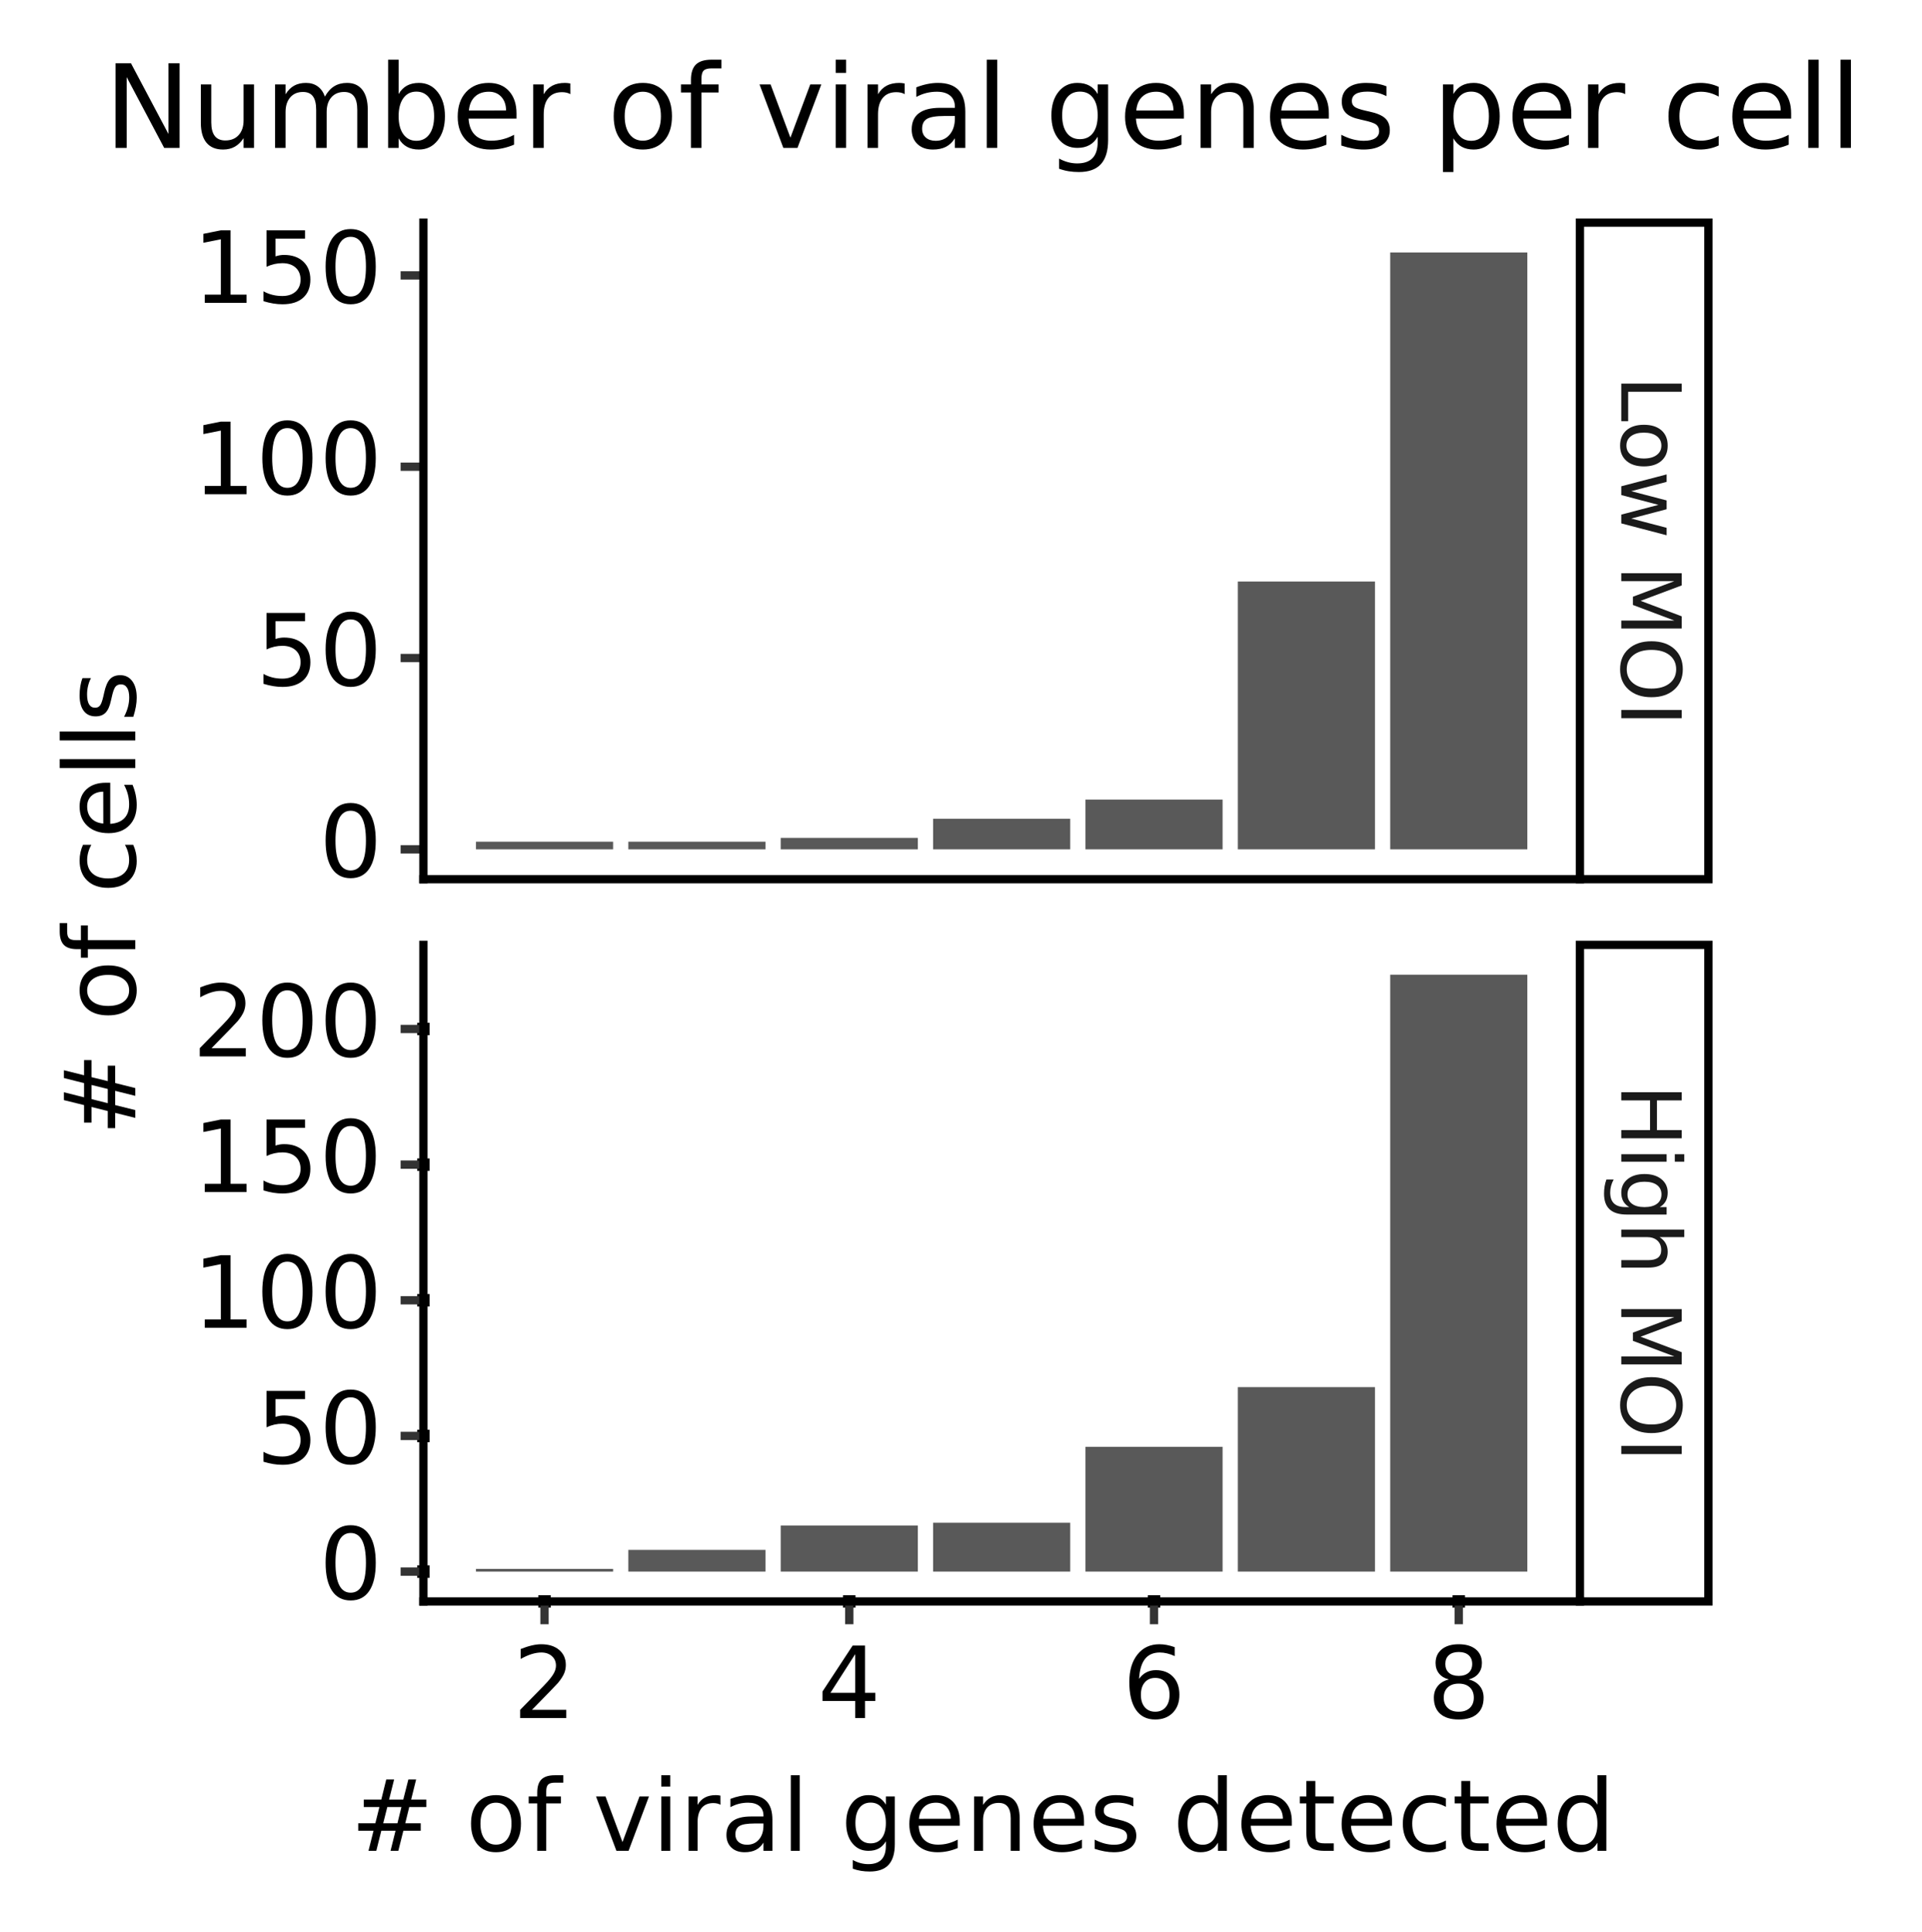
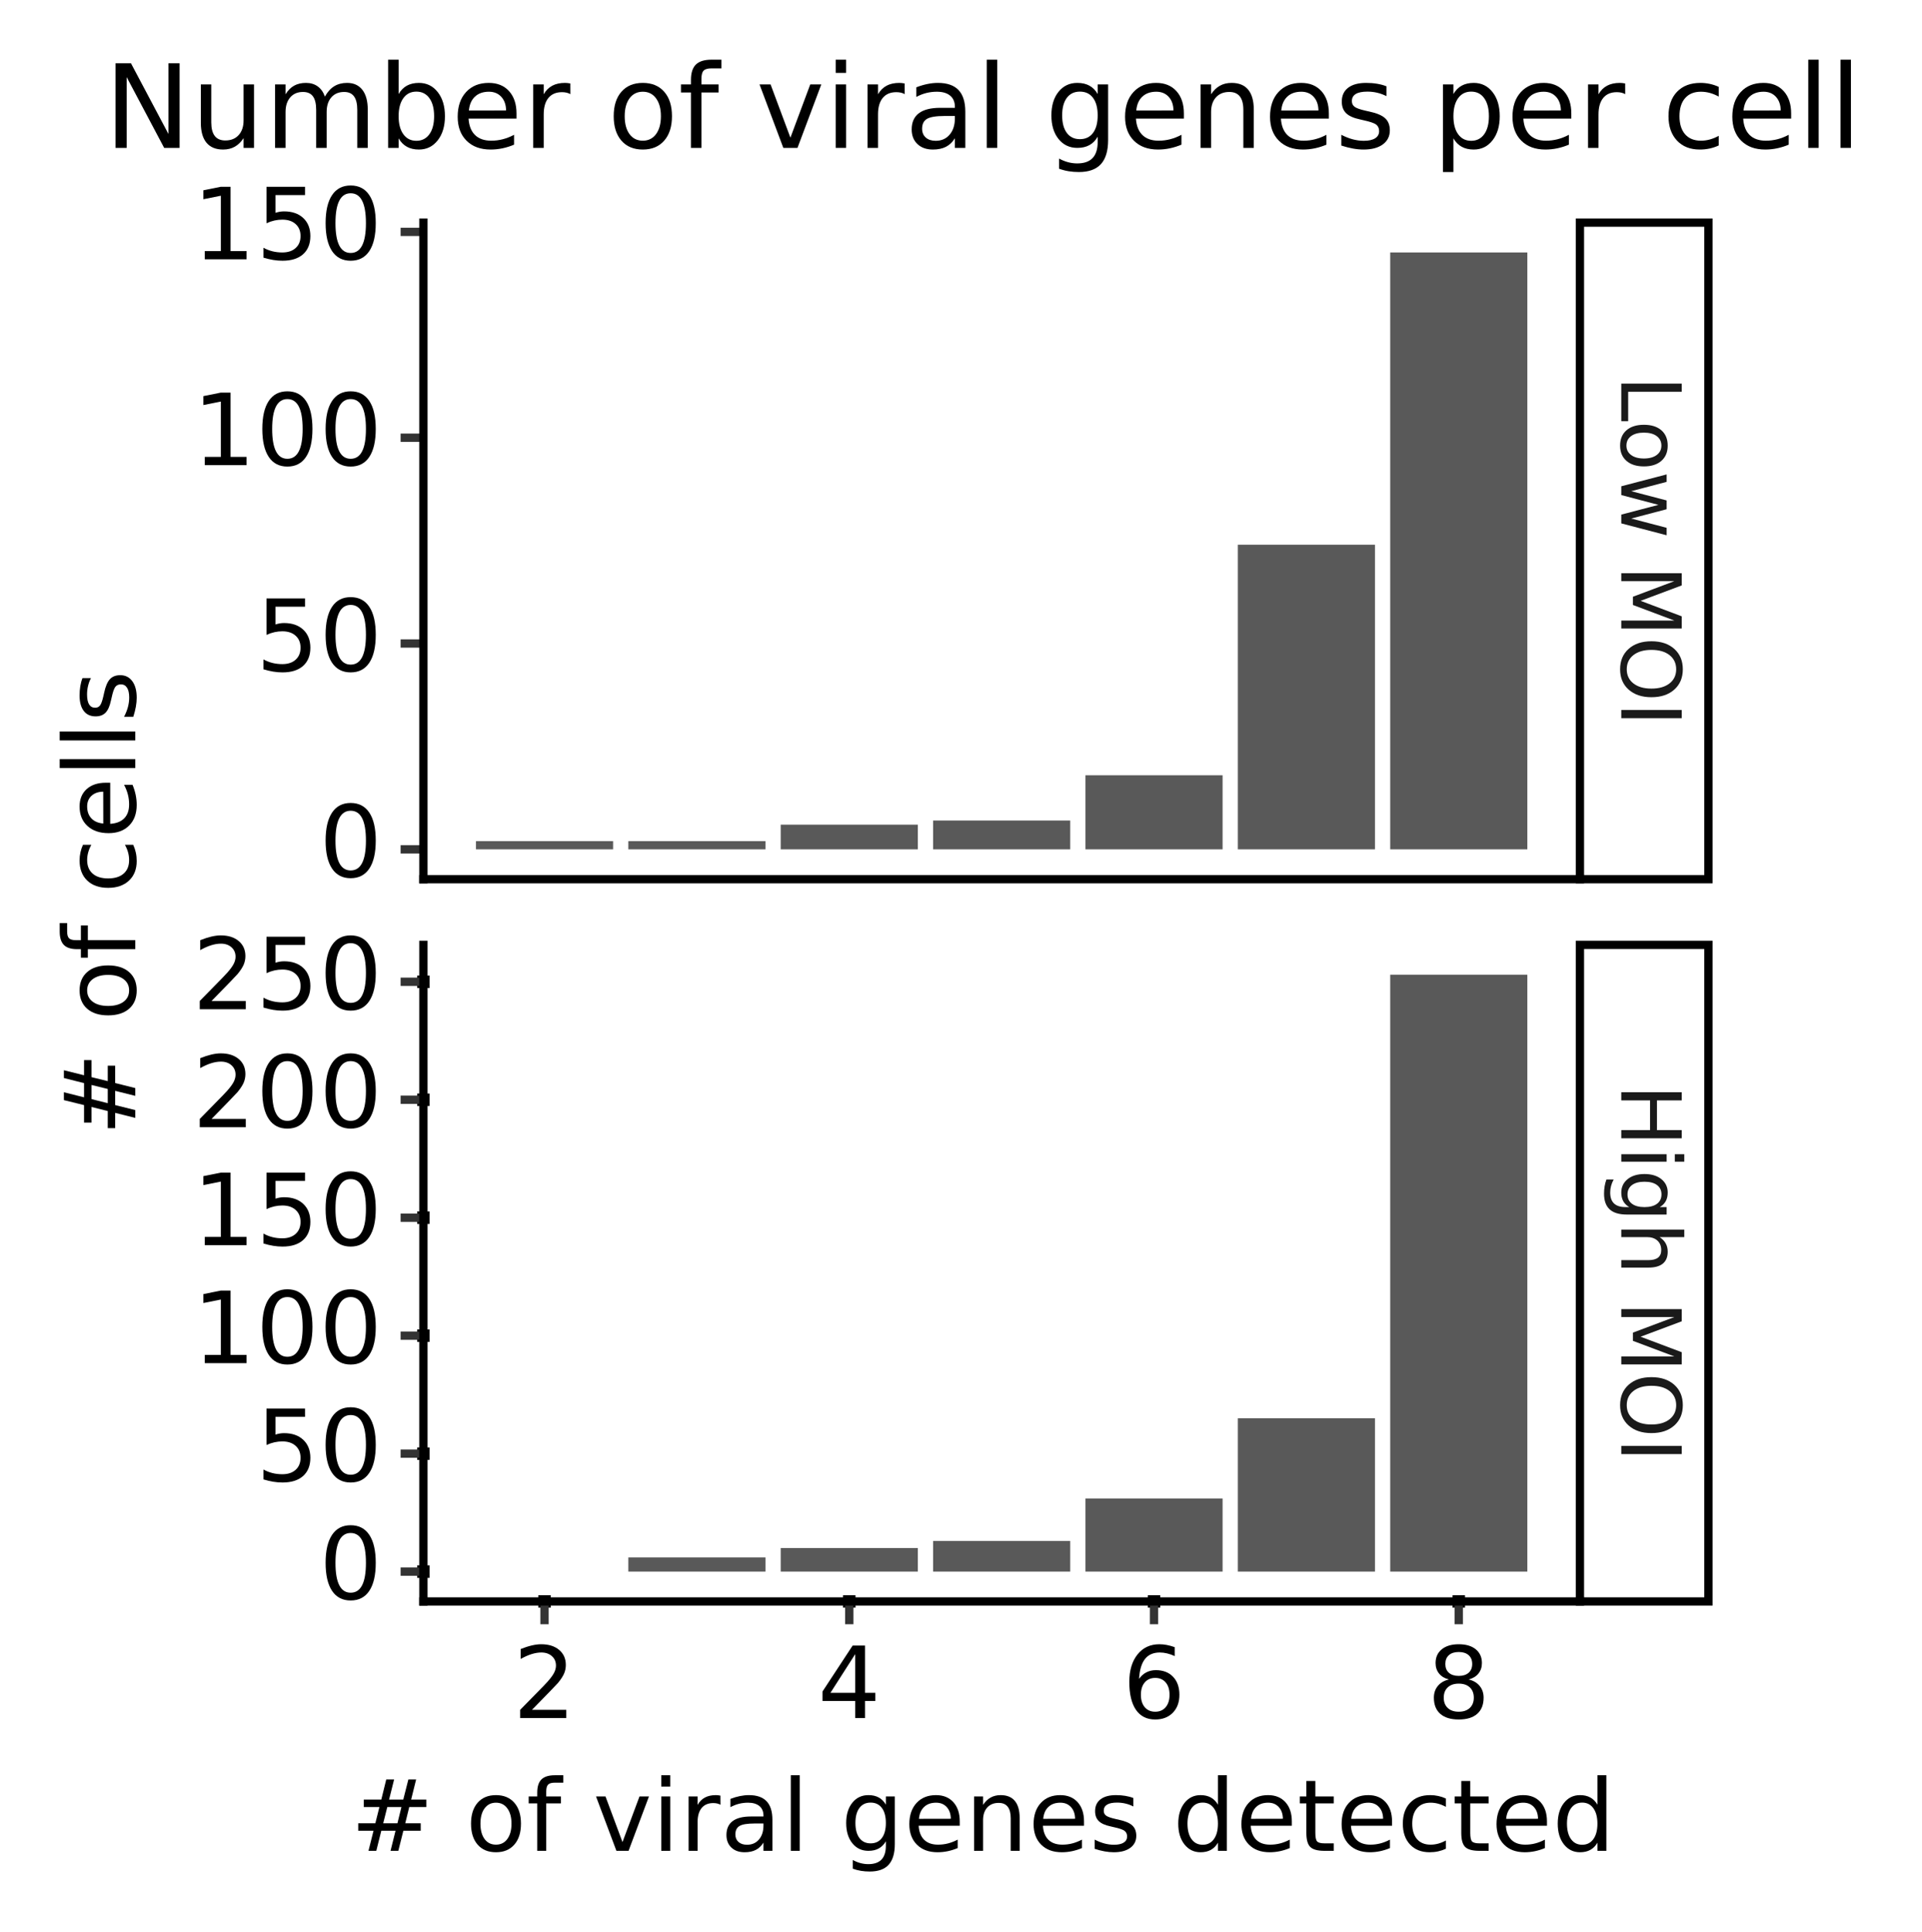
<svg xmlns="http://www.w3.org/2000/svg" xmlns:xlink="http://www.w3.org/1999/xlink" width="231.775pt" height="232.949pt" viewBox="0 0 231.775 232.949" version="1.1">
  <defs>
    <style type="text/css">*{stroke-linejoin: round; stroke-linecap: butt}</style>
  </defs>
  <g id="figure_1">
    <g id="patch_1">
      <path d="M 0 232.949  L 231.775 232.949  L 231.775 0  L 0 0  z " style="fill: #ffffff; stroke: #ffffff; stroke-linejoin: miter" />
    </g>
    <g id="axes_1">
      <g id="patch_2">
        <path d="M 51.069 106.051  L 190.569 106.051  L 190.569 26.851  L 51.069 26.851  z " style="fill: #ffffff" />
      </g>
      <g id="matplotlib.axis_1">
        <g id="xtick_1" />
        <g id="xtick_2" />
        <g id="xtick_3" />
        <g id="xtick_4" />
        <g id="xtick_5" />
        <g id="xtick_6" />
        <g id="xtick_7" />
      </g>
      <g id="matplotlib.axis_2">
        <g id="ytick_1">
          <g id="line2d_1">
            <path d="M 51.069 102.451  " style="fill: none; stroke: #000000; stroke-width: 1.5" />
            <defs>
-               <path id="mc3f1fcfc5c" d="M 0 0  L -2.75 0  " style="stroke: #333333" />
+               <path id="m558e17a5da" d="M 0 0  L -2.75 0  " style="stroke: #333333" />
            </defs>
            <g>
-               <use xlink:href="#mc3f1fcfc5c" x="51.069" y="102.451" style="stroke: #333333" />
+               <use xlink:href="#m558e17a5da" x="51.069" y="102.451" style="stroke: #333333" />
            </g>
          </g>
          <g id="text_1">
            <g transform="translate(38.48375 105.7624)scale(0.12 -0.12)">
              <defs>
                <path id="DejaVuSans-30" d="M 2034 4250  Q 1547 4250 1301 3770  Q 1056 3291 1056 2328  Q 1056 1369 1301 889  Q 1547 409 2034 409  Q 2525 409 2770 889  Q 3016 1369 3016 2328  Q 3016 3291 2770 3770  Q 2525 4250 2034 4250  z M 2034 4750  Q 2819 4750 3233 4129  Q 3647 3509 3647 2328  Q 3647 1150 3233 529  Q 2819 -91 2034 -91  Q 1250 -91 836 529  Q 422 1150 422 2328  Q 422 3509 836 4129  Q 1250 4750 2034 4750  z " transform="scale(0.015625)" />
              </defs>
              <use xlink:href="#DejaVuSans-30" />
            </g>
          </g>
        </g>
        <g id="ytick_2">
          <g id="line2d_2">
-             <path d="M 51.069 79.374  " style="fill: none; stroke: #000000; stroke-width: 1.5" />
-             <g>
-               <use xlink:href="#mc3f1fcfc5c" x="51.069" y="79.374" style="stroke: #333333" />
+             <path d="M 51.069 77.624  " style="fill: none; stroke: #000000; stroke-width: 1.5" />
+             <g>
+               <use xlink:href="#m558e17a5da" x="51.069" y="77.624" style="stroke: #333333" />
            </g>
          </g>
          <g id="text_2">
-             <g transform="translate(30.84875 82.68548)scale(0.12 -0.12)">
+             <g transform="translate(30.84875 80.93482)scale(0.12 -0.12)">
              <defs>
                <path id="DejaVuSans-35" d="M 691 4666  L 3169 4666  L 3169 4134  L 1269 4134  L 1269 2991  Q 1406 3038 1543 3061  Q 1681 3084 1819 3084  Q 2600 3084 3056 2656  Q 3513 2228 3513 1497  Q 3513 744 3044 326  Q 2575 -91 1722 -91  Q 1428 -91 1123 -41  Q 819 9 494 109  L 494 744  Q 775 591 1075 516  Q 1375 441 1709 441  Q 2250 441 2565 725  Q 2881 1009 2881 1497  Q 2881 1984 2565 2268  Q 2250 2553 1709 2553  Q 1456 2553 1204 2497  Q 953 2441 691 2322  L 691 4666  z " transform="scale(0.015625)" />
              </defs>
              <use xlink:href="#DejaVuSans-35" />
              <use xlink:href="#DejaVuSans-30" x="63.623" />
            </g>
          </g>
        </g>
        <g id="ytick_3">
          <g id="line2d_3">
-             <path d="M 51.069 56.297  " style="fill: none; stroke: #000000; stroke-width: 1.5" />
-             <g>
-               <use xlink:href="#mc3f1fcfc5c" x="51.069" y="56.297" style="stroke: #333333" />
+             <path d="M 51.069 52.796  " style="fill: none; stroke: #000000; stroke-width: 1.5" />
+             <g>
+               <use xlink:href="#m558e17a5da" x="51.069" y="52.796" style="stroke: #333333" />
            </g>
          </g>
          <g id="text_3">
-             <g transform="translate(23.21375 59.60856)scale(0.12 -0.12)">
+             <g transform="translate(23.21375 56.10723)scale(0.12 -0.12)">
              <defs>
                <path id="DejaVuSans-31" d="M 794 531  L 1825 531  L 1825 4091  L 703 3866  L 703 4441  L 1819 4666  L 2450 4666  L 2450 531  L 3481 531  L 3481 0  L 794 0  L 794 531  z " transform="scale(0.015625)" />
              </defs>
              <use xlink:href="#DejaVuSans-31" />
              <use xlink:href="#DejaVuSans-30" x="63.623" />
              <use xlink:href="#DejaVuSans-30" x="127.246" />
            </g>
          </g>
        </g>
        <g id="ytick_4">
          <g id="line2d_4">
-             <path d="M 51.069 33.22  " style="fill: none; stroke: #000000; stroke-width: 1.5" />
-             <g>
-               <use xlink:href="#mc3f1fcfc5c" x="51.069" y="33.22" style="stroke: #333333" />
+             <path d="M 51.069 27.968  " style="fill: none; stroke: #000000; stroke-width: 1.5" />
+             <g>
+               <use xlink:href="#m558e17a5da" x="51.069" y="27.968" style="stroke: #333333" />
            </g>
          </g>
          <g id="text_4">
-             <g transform="translate(23.21375 36.53163)scale(0.12 -0.12)">
+             <g transform="translate(23.21375 31.27964)scale(0.12 -0.12)">
              <use xlink:href="#DejaVuSans-31" />
              <use xlink:href="#DejaVuSans-35" x="63.623" />
              <use xlink:href="#DejaVuSans-30" x="127.246" />
            </g>
          </g>
        </g>
        <g id="ytick_5" />
        <g id="ytick_6" />
        <g id="ytick_7" />
        <g id="text_5">
          <g transform="translate(16.31812 137.0065)rotate(-90)scale(0.12 -0.12)">
            <defs>
              <path id="DejaVuSans-23" d="M 3272 2816  L 2363 2816  L 2100 1772  L 3016 1772  L 3272 2816  z M 2803 4594  L 2478 3297  L 3391 3297  L 3719 4594  L 4219 4594  L 3897 3297  L 4872 3297  L 4872 2816  L 3775 2816  L 3519 1772  L 4513 1772  L 4513 1294  L 3397 1294  L 3072 0  L 2572 0  L 2894 1294  L 1978 1294  L 1656 0  L 1153 0  L 1478 1294  L 494 1294  L 494 1772  L 1594 1772  L 1856 2816  L 850 2816  L 850 3297  L 1978 3297  L 2297 4594  L 2803 4594  z " transform="scale(0.015625)" />
              <path id="DejaVuSans-20" transform="scale(0.015625)" />
              <path id="DejaVuSans-6f" d="M 1959 3097  Q 1497 3097 1228 2736  Q 959 2375 959 1747  Q 959 1119 1226 758  Q 1494 397 1959 397  Q 2419 397 2687 759  Q 2956 1122 2956 1747  Q 2956 2369 2687 2733  Q 2419 3097 1959 3097  z M 1959 3584  Q 2709 3584 3137 3096  Q 3566 2609 3566 1747  Q 3566 888 3137 398  Q 2709 -91 1959 -91  Q 1206 -91 779 398  Q 353 888 353 1747  Q 353 2609 779 3096  Q 1206 3584 1959 3584  z " transform="scale(0.015625)" />
              <path id="DejaVuSans-66" d="M 2375 4863  L 2375 4384  L 1825 4384  Q 1516 4384 1395 4259  Q 1275 4134 1275 3809  L 1275 3500  L 2222 3500  L 2222 3053  L 1275 3053  L 1275 0  L 697 0  L 697 3053  L 147 3053  L 147 3500  L 697 3500  L 697 3744  Q 697 4328 969 4595  Q 1241 4863 1831 4863  L 2375 4863  z " transform="scale(0.015625)" />
              <path id="DejaVuSans-63" d="M 3122 3366  L 3122 2828  Q 2878 2963 2633 3030  Q 2388 3097 2138 3097  Q 1578 3097 1268 2742  Q 959 2388 959 1747  Q 959 1106 1268 751  Q 1578 397 2138 397  Q 2388 397 2633 464  Q 2878 531 3122 666  L 3122 134  Q 2881 22 2623 -34  Q 2366 -91 2075 -91  Q 1284 -91 818 406  Q 353 903 353 1747  Q 353 2603 823 3093  Q 1294 3584 2113 3584  Q 2378 3584 2631 3529  Q 2884 3475 3122 3366  z " transform="scale(0.015625)" />
              <path id="DejaVuSans-65" d="M 3597 1894  L 3597 1613  L 953 1613  Q 991 1019 1311 708  Q 1631 397 2203 397  Q 2534 397 2845 478  Q 3156 559 3463 722  L 3463 178  Q 3153 47 2828 -22  Q 2503 -91 2169 -91  Q 1331 -91 842 396  Q 353 884 353 1716  Q 353 2575 817 3079  Q 1281 3584 2069 3584  Q 2775 3584 3186 3129  Q 3597 2675 3597 1894  z M 3022 2063  Q 3016 2534 2758 2815  Q 2500 3097 2075 3097  Q 1594 3097 1305 2825  Q 1016 2553 972 2059  L 3022 2063  z " transform="scale(0.015625)" />
              <path id="DejaVuSans-6c" d="M 603 4863  L 1178 4863  L 1178 0  L 603 0  L 603 4863  z " transform="scale(0.015625)" />
              <path id="DejaVuSans-73" d="M 2834 3397  L 2834 2853  Q 2591 2978 2328 3040  Q 2066 3103 1784 3103  Q 1356 3103 1142 2972  Q 928 2841 928 2578  Q 928 2378 1081 2264  Q 1234 2150 1697 2047  L 1894 2003  Q 2506 1872 2764 1633  Q 3022 1394 3022 966  Q 3022 478 2636 193  Q 2250 -91 1575 -91  Q 1294 -91 989 -36  Q 684 19 347 128  L 347 722  Q 666 556 975 473  Q 1284 391 1588 391  Q 1994 391 2212 530  Q 2431 669 2431 922  Q 2431 1156 2273 1281  Q 2116 1406 1581 1522  L 1381 1569  Q 847 1681 609 1914  Q 372 2147 372 2553  Q 372 3047 722 3315  Q 1072 3584 1716 3584  Q 2034 3584 2315 3537  Q 2597 3491 2834 3397  z " transform="scale(0.015625)" />
            </defs>
            <use xlink:href="#DejaVuSans-23" />
            <use xlink:href="#DejaVuSans-20" x="83.789" />
            <use xlink:href="#DejaVuSans-6f" x="115.576" />
            <use xlink:href="#DejaVuSans-66" x="176.758" />
            <use xlink:href="#DejaVuSans-20" x="211.963" />
            <use xlink:href="#DejaVuSans-63" x="243.75" />
            <use xlink:href="#DejaVuSans-65" x="298.73" />
            <use xlink:href="#DejaVuSans-6c" x="360.254" />
            <use xlink:href="#DejaVuSans-6c" x="388.037" />
            <use xlink:href="#DejaVuSans-73" x="415.82" />
          </g>
        </g>
      </g>
      <g id="PolyCollection_1">
-         <path d="M 57.41 102.451  L 57.41 101.528  L 73.951 101.528  L 73.951 102.451  z " clip-path="url(#p3c6da86ce1)" style="fill: #595959" />
-         <path d="M 75.789 102.451  L 75.789 101.528  L 92.331 101.528  L 92.331 102.451  z " clip-path="url(#p3c6da86ce1)" style="fill: #595959" />
-         <path d="M 94.169 102.451  L 94.169 101.067  L 110.71 101.067  L 110.71 102.451  z " clip-path="url(#p3c6da86ce1)" style="fill: #595959" />
-         <path d="M 112.548 102.451  L 112.548 98.759  L 129.09 98.759  L 129.09 102.451  z " clip-path="url(#p3c6da86ce1)" style="fill: #595959" />
-         <path d="M 130.927 102.451  L 130.927 96.451  L 147.469 96.451  L 147.469 102.451  z " clip-path="url(#p3c6da86ce1)" style="fill: #595959" />
-         <path d="M 149.307 102.451  L 149.307 70.143  L 165.848 70.143  L 165.848 102.451  z " clip-path="url(#p3c6da86ce1)" style="fill: #595959" />
-         <path d="M 167.686 102.451  L 167.686 30.451  L 184.228 30.451  L 184.228 102.451  z " clip-path="url(#p3c6da86ce1)" style="fill: #595959" />
+         <path d="M 57.41 102.451  L 57.41 101.458  L 73.951 101.458  L 73.951 102.451  z " clip-path="url(#pf8f05e7618)" style="fill: #595959" />
+         <path d="M 75.789 102.451  L 75.789 101.458  L 92.331 101.458  L 92.331 102.451  z " clip-path="url(#pf8f05e7618)" style="fill: #595959" />
+         <path d="M 94.169 102.451  L 94.169 99.472  L 110.71 99.472  L 110.71 102.451  z " clip-path="url(#pf8f05e7618)" style="fill: #595959" />
+         <path d="M 112.548 102.451  L 112.548 98.975  L 129.09 98.975  L 129.09 102.451  z " clip-path="url(#pf8f05e7618)" style="fill: #595959" />
+         <path d="M 130.927 102.451  L 130.927 93.513  L 147.469 93.513  L 147.469 102.451  z " clip-path="url(#pf8f05e7618)" style="fill: #595959" />
+         <path d="M 149.307 102.451  L 149.307 65.706  L 165.848 65.706  L 165.848 102.451  z " clip-path="url(#pf8f05e7618)" style="fill: #595959" />
+         <path d="M 167.686 102.451  L 167.686 30.451  L 184.228 30.451  L 184.228 102.451  z " clip-path="url(#pf8f05e7618)" style="fill: #595959" />
      </g>
      <g id="patch_3">
        <path d="M 190.569 106.051  L 206.069 106.051  L 206.069 26.851  L 190.569 26.851  L 190.569 106.051  z " style="fill: none; stroke: #000000; stroke-linejoin: miter" />
      </g>
      <g id="patch_4">
        <path d="M 51.069 106.051  L 51.069 26.851  " style="fill: none; stroke: #000000; stroke-linejoin: miter; stroke-linecap: square" />
      </g>
      <g id="patch_5">
        <path d="M 51.069 106.051  L 190.569 106.051  " style="fill: none; stroke: #000000; stroke-linejoin: miter; stroke-linecap: square" />
      </g>
      <g id="text_6">
        <g style="fill: #1a1a1a" transform="translate(195.5594 45.29021)rotate(-270)scale(0.1 -0.1)">
          <defs>
            <path id="DejaVuSans-4c" d="M 628 4666  L 1259 4666  L 1259 531  L 3531 531  L 3531 0  L 628 0  L 628 4666  z " transform="scale(0.015625)" />
            <path id="DejaVuSans-77" d="M 269 3500  L 844 3500  L 1563 769  L 2278 3500  L 2956 3500  L 3675 769  L 4391 3500  L 4966 3500  L 4050 0  L 3372 0  L 2619 2869  L 1863 0  L 1184 0  L 269 3500  z " transform="scale(0.015625)" />
            <path id="DejaVuSans-4d" d="M 628 4666  L 1569 4666  L 2759 1491  L 3956 4666  L 4897 4666  L 4897 0  L 4281 0  L 4281 4097  L 3078 897  L 2444 897  L 1241 4097  L 1241 0  L 628 0  L 628 4666  z " transform="scale(0.015625)" />
            <path id="DejaVuSans-4f" d="M 2522 4238  Q 1834 4238 1429 3725  Q 1025 3213 1025 2328  Q 1025 1447 1429 934  Q 1834 422 2522 422  Q 3209 422 3611 934  Q 4013 1447 4013 2328  Q 4013 3213 3611 3725  Q 3209 4238 2522 4238  z M 2522 4750  Q 3503 4750 4090 4092  Q 4678 3434 4678 2328  Q 4678 1225 4090 567  Q 3503 -91 2522 -91  Q 1538 -91 948 565  Q 359 1222 359 2328  Q 359 3434 948 4092  Q 1538 4750 2522 4750  z " transform="scale(0.015625)" />
            <path id="DejaVuSans-49" d="M 628 4666  L 1259 4666  L 1259 0  L 628 0  L 628 4666  z " transform="scale(0.015625)" />
          </defs>
          <use xlink:href="#DejaVuSans-4c" />
          <use xlink:href="#DejaVuSans-6f" x="53.963" />
          <use xlink:href="#DejaVuSans-77" x="115.145" />
          <use xlink:href="#DejaVuSans-20" x="196.932" />
          <use xlink:href="#DejaVuSans-4d" x="228.719" />
          <use xlink:href="#DejaVuSans-4f" x="314.998" />
          <use xlink:href="#DejaVuSans-49" x="393.709" />
        </g>
      </g>
    </g>
    <g id="axes_2">
      <g id="patch_6">
        <path d="M 51.069 193.171  L 190.569 193.171  L 190.569 113.971  L 51.069 113.971  z " style="fill: #ffffff" />
      </g>
      <g id="matplotlib.axis_3">
        <g id="xtick_8">
          <g id="line2d_5">
            <path d="M 65.68 193.171  " style="fill: none; stroke: #000000; stroke-width: 1.5; stroke-linecap: square" />
            <defs>
-               <path id="m7ccdfaa617" d="M 0 0  L 0 2.75  " style="stroke: #333333" />
+               <path id="mfaf76202ae" d="M 0 0  L 0 2.75  " style="stroke: #333333" />
            </defs>
            <g>
-               <use xlink:href="#m7ccdfaa617" x="65.68" y="193.171" style="stroke: #333333" />
+               <use xlink:href="#mfaf76202ae" x="65.68" y="193.171" style="stroke: #333333" />
            </g>
          </g>
          <g id="text_7">
            <g transform="translate(61.86291 207.2393)scale(0.12 -0.12)">
              <defs>
                <path id="DejaVuSans-32" d="M 1228 531  L 3431 531  L 3431 0  L 469 0  L 469 531  Q 828 903 1448 1529  Q 2069 2156 2228 2338  Q 2531 2678 2651 2914  Q 2772 3150 2772 3378  Q 2772 3750 2511 3984  Q 2250 4219 1831 4219  Q 1534 4219 1204 4116  Q 875 4013 500 3803  L 500 4441  Q 881 4594 1212 4672  Q 1544 4750 1819 4750  Q 2544 4750 2975 4387  Q 3406 4025 3406 3419  Q 3406 3131 3298 2873  Q 3191 2616 2906 2266  Q 2828 2175 2409 1742  Q 1991 1309 1228 531  z " transform="scale(0.015625)" />
              </defs>
              <use xlink:href="#DejaVuSans-32" />
            </g>
          </g>
        </g>
        <g id="xtick_9">
          <g id="line2d_6">
            <path d="M 102.439 193.171  " style="fill: none; stroke: #000000; stroke-width: 1.5; stroke-linecap: square" />
            <g>
-               <use xlink:href="#m7ccdfaa617" x="102.439" y="193.171" style="stroke: #333333" />
+               <use xlink:href="#mfaf76202ae" x="102.439" y="193.171" style="stroke: #333333" />
            </g>
          </g>
          <g id="text_8">
            <g transform="translate(98.6218 207.2393)scale(0.12 -0.12)">
              <defs>
                <path id="DejaVuSans-34" d="M 2419 4116  L 825 1625  L 2419 1625  L 2419 4116  z M 2253 4666  L 3047 4666  L 3047 1625  L 3713 1625  L 3713 1100  L 3047 1100  L 3047 0  L 2419 0  L 2419 1100  L 313 1100  L 313 1709  L 2253 4666  z " transform="scale(0.015625)" />
              </defs>
              <use xlink:href="#DejaVuSans-34" />
            </g>
          </g>
        </g>
        <g id="xtick_10">
          <g id="line2d_7">
            <path d="M 139.198 193.171  " style="fill: none; stroke: #000000; stroke-width: 1.5; stroke-linecap: square" />
            <g>
-               <use xlink:href="#m7ccdfaa617" x="139.198" y="193.171" style="stroke: #333333" />
+               <use xlink:href="#mfaf76202ae" x="139.198" y="193.171" style="stroke: #333333" />
            </g>
          </g>
          <g id="text_9">
            <g transform="translate(135.3807 207.2393)scale(0.12 -0.12)">
              <defs>
                <path id="DejaVuSans-36" d="M 2113 2584  Q 1688 2584 1439 2293  Q 1191 2003 1191 1497  Q 1191 994 1439 701  Q 1688 409 2113 409  Q 2538 409 2786 701  Q 3034 994 3034 1497  Q 3034 2003 2786 2293  Q 2538 2584 2113 2584  z M 3366 4563  L 3366 3988  Q 3128 4100 2886 4159  Q 2644 4219 2406 4219  Q 1781 4219 1451 3797  Q 1122 3375 1075 2522  Q 1259 2794 1537 2939  Q 1816 3084 2150 3084  Q 2853 3084 3261 2657  Q 3669 2231 3669 1497  Q 3669 778 3244 343  Q 2819 -91 2113 -91  Q 1303 -91 875 529  Q 447 1150 447 2328  Q 447 3434 972 4092  Q 1497 4750 2381 4750  Q 2619 4750 2861 4703  Q 3103 4656 3366 4563  z " transform="scale(0.015625)" />
              </defs>
              <use xlink:href="#DejaVuSans-36" />
            </g>
          </g>
        </g>
        <g id="xtick_11">
          <g id="line2d_8">
            <path d="M 175.957 193.171  " style="fill: none; stroke: #000000; stroke-width: 1.5; stroke-linecap: square" />
            <g>
-               <use xlink:href="#m7ccdfaa617" x="175.957" y="193.171" style="stroke: #333333" />
+               <use xlink:href="#mfaf76202ae" x="175.957" y="193.171" style="stroke: #333333" />
            </g>
          </g>
          <g id="text_10">
            <g transform="translate(172.1396 207.2393)scale(0.12 -0.12)">
              <defs>
                <path id="DejaVuSans-38" d="M 2034 2216  Q 1584 2216 1326 1975  Q 1069 1734 1069 1313  Q 1069 891 1326 650  Q 1584 409 2034 409  Q 2484 409 2743 651  Q 3003 894 3003 1313  Q 3003 1734 2745 1975  Q 2488 2216 2034 2216  z M 1403 2484  Q 997 2584 770 2862  Q 544 3141 544 3541  Q 544 4100 942 4425  Q 1341 4750 2034 4750  Q 2731 4750 3128 4425  Q 3525 4100 3525 3541  Q 3525 3141 3298 2862  Q 3072 2584 2669 2484  Q 3125 2378 3379 2068  Q 3634 1759 3634 1313  Q 3634 634 3220 271  Q 2806 -91 2034 -91  Q 1263 -91 848 271  Q 434 634 434 1313  Q 434 1759 690 2068  Q 947 2378 1403 2484  z M 1172 3481  Q 1172 3119 1398 2916  Q 1625 2713 2034 2713  Q 2441 2713 2670 2916  Q 2900 3119 2900 3481  Q 2900 3844 2670 4047  Q 2441 4250 2034 4250  Q 1625 4250 1398 4047  Q 1172 3844 1172 3481  z " transform="scale(0.015625)" />
              </defs>
              <use xlink:href="#DejaVuSans-38" />
            </g>
          </g>
        </g>
        <g id="xtick_12" />
        <g id="xtick_13" />
        <g id="xtick_14" />
        <g id="text_11">
          <g transform="translate(42.28344 223.253)scale(0.12 -0.12)">
            <defs>
              <path id="DejaVuSans-76" d="M 191 3500  L 800 3500  L 1894 563  L 2988 3500  L 3597 3500  L 2284 0  L 1503 0  L 191 3500  z " transform="scale(0.015625)" />
              <path id="DejaVuSans-69" d="M 603 3500  L 1178 3500  L 1178 0  L 603 0  L 603 3500  z M 603 4863  L 1178 4863  L 1178 4134  L 603 4134  L 603 4863  z " transform="scale(0.015625)" />
              <path id="DejaVuSans-72" d="M 2631 2963  Q 2534 3019 2420 3045  Q 2306 3072 2169 3072  Q 1681 3072 1420 2755  Q 1159 2438 1159 1844  L 1159 0  L 581 0  L 581 3500  L 1159 3500  L 1159 2956  Q 1341 3275 1631 3429  Q 1922 3584 2338 3584  Q 2397 3584 2469 3576  Q 2541 3569 2628 3553  L 2631 2963  z " transform="scale(0.015625)" />
              <path id="DejaVuSans-61" d="M 2194 1759  Q 1497 1759 1228 1600  Q 959 1441 959 1056  Q 959 750 1161 570  Q 1363 391 1709 391  Q 2188 391 2477 730  Q 2766 1069 2766 1631  L 2766 1759  L 2194 1759  z M 3341 1997  L 3341 0  L 2766 0  L 2766 531  Q 2569 213 2275 61  Q 1981 -91 1556 -91  Q 1019 -91 701 211  Q 384 513 384 1019  Q 384 1609 779 1909  Q 1175 2209 1959 2209  L 2766 2209  L 2766 2266  Q 2766 2663 2505 2880  Q 2244 3097 1772 3097  Q 1472 3097 1187 3025  Q 903 2953 641 2809  L 641 3341  Q 956 3463 1253 3523  Q 1550 3584 1831 3584  Q 2591 3584 2966 3190  Q 3341 2797 3341 1997  z " transform="scale(0.015625)" />
              <path id="DejaVuSans-67" d="M 2906 1791  Q 2906 2416 2648 2759  Q 2391 3103 1925 3103  Q 1463 3103 1205 2759  Q 947 2416 947 1791  Q 947 1169 1205 825  Q 1463 481 1925 481  Q 2391 481 2648 825  Q 2906 1169 2906 1791  z M 3481 434  Q 3481 -459 3084 -895  Q 2688 -1331 1869 -1331  Q 1566 -1331 1297 -1286  Q 1028 -1241 775 -1147  L 775 -588  Q 1028 -725 1275 -790  Q 1522 -856 1778 -856  Q 2344 -856 2625 -561  Q 2906 -266 2906 331  L 2906 616  Q 2728 306 2450 153  Q 2172 0 1784 0  Q 1141 0 747 490  Q 353 981 353 1791  Q 353 2603 747 3093  Q 1141 3584 1784 3584  Q 2172 3584 2450 3431  Q 2728 3278 2906 2969  L 2906 3500  L 3481 3500  L 3481 434  z " transform="scale(0.015625)" />
              <path id="DejaVuSans-6e" d="M 3513 2113  L 3513 0  L 2938 0  L 2938 2094  Q 2938 2591 2744 2837  Q 2550 3084 2163 3084  Q 1697 3084 1428 2787  Q 1159 2491 1159 1978  L 1159 0  L 581 0  L 581 3500  L 1159 3500  L 1159 2956  Q 1366 3272 1645 3428  Q 1925 3584 2291 3584  Q 2894 3584 3203 3211  Q 3513 2838 3513 2113  z " transform="scale(0.015625)" />
              <path id="DejaVuSans-64" d="M 2906 2969  L 2906 4863  L 3481 4863  L 3481 0  L 2906 0  L 2906 525  Q 2725 213 2448 61  Q 2172 -91 1784 -91  Q 1150 -91 751 415  Q 353 922 353 1747  Q 353 2572 751 3078  Q 1150 3584 1784 3584  Q 2172 3584 2448 3432  Q 2725 3281 2906 2969  z M 947 1747  Q 947 1113 1208 752  Q 1469 391 1925 391  Q 2381 391 2643 752  Q 2906 1113 2906 1747  Q 2906 2381 2643 2742  Q 2381 3103 1925 3103  Q 1469 3103 1208 2742  Q 947 2381 947 1747  z " transform="scale(0.015625)" />
              <path id="DejaVuSans-74" d="M 1172 4494  L 1172 3500  L 2356 3500  L 2356 3053  L 1172 3053  L 1172 1153  Q 1172 725 1289 603  Q 1406 481 1766 481  L 2356 481  L 2356 0  L 1766 0  Q 1100 0 847 248  Q 594 497 594 1153  L 594 3053  L 172 3053  L 172 3500  L 594 3500  L 594 4494  L 1172 4494  z " transform="scale(0.015625)" />
            </defs>
            <use xlink:href="#DejaVuSans-23" />
            <use xlink:href="#DejaVuSans-20" x="83.789" />
            <use xlink:href="#DejaVuSans-6f" x="115.576" />
            <use xlink:href="#DejaVuSans-66" x="176.758" />
            <use xlink:href="#DejaVuSans-20" x="211.963" />
            <use xlink:href="#DejaVuSans-76" x="243.75" />
            <use xlink:href="#DejaVuSans-69" x="302.93" />
            <use xlink:href="#DejaVuSans-72" x="330.713" />
            <use xlink:href="#DejaVuSans-61" x="371.826" />
            <use xlink:href="#DejaVuSans-6c" x="433.105" />
            <use xlink:href="#DejaVuSans-20" x="460.889" />
            <use xlink:href="#DejaVuSans-67" x="492.676" />
            <use xlink:href="#DejaVuSans-65" x="556.152" />
            <use xlink:href="#DejaVuSans-6e" x="617.676" />
            <use xlink:href="#DejaVuSans-65" x="681.055" />
            <use xlink:href="#DejaVuSans-73" x="742.578" />
            <use xlink:href="#DejaVuSans-20" x="794.678" />
            <use xlink:href="#DejaVuSans-64" x="826.465" />
            <use xlink:href="#DejaVuSans-65" x="889.941" />
            <use xlink:href="#DejaVuSans-74" x="951.465" />
            <use xlink:href="#DejaVuSans-65" x="990.674" />
            <use xlink:href="#DejaVuSans-63" x="1052.197" />
            <use xlink:href="#DejaVuSans-74" x="1107.178" />
            <use xlink:href="#DejaVuSans-65" x="1146.387" />
            <use xlink:href="#DejaVuSans-64" x="1207.91" />
          </g>
        </g>
      </g>
      <g id="matplotlib.axis_4">
        <g id="ytick_8">
          <g id="line2d_9">
            <path d="M 51.069 189.571  " style="fill: none; stroke: #000000; stroke-width: 1.5; stroke-linecap: square" />
            <g>
-               <use xlink:href="#mc3f1fcfc5c" x="51.069" y="189.571" style="stroke: #333333" />
+               <use xlink:href="#m558e17a5da" x="51.069" y="189.571" style="stroke: #333333" />
            </g>
          </g>
          <g id="text_12">
            <g transform="translate(38.48375 192.8824)scale(0.12 -0.12)">
              <use xlink:href="#DejaVuSans-30" />
            </g>
          </g>
        </g>
        <g id="ytick_9">
          <g id="line2d_10">
-             <path d="M 51.069 173.208  " style="fill: none; stroke: #000000; stroke-width: 1.5; stroke-linecap: square" />
-             <g>
-               <use xlink:href="#mc3f1fcfc5c" x="51.069" y="173.208" style="stroke: #333333" />
+             <path d="M 51.069 175.342  " style="fill: none; stroke: #000000; stroke-width: 1.5; stroke-linecap: square" />
+             <g>
+               <use xlink:href="#m558e17a5da" x="51.069" y="175.342" style="stroke: #333333" />
            </g>
          </g>
          <g id="text_13">
-             <g transform="translate(30.84875 176.5188)scale(0.12 -0.12)">
+             <g transform="translate(30.84875 178.6532)scale(0.12 -0.12)">
              <use xlink:href="#DejaVuSans-35" />
              <use xlink:href="#DejaVuSans-30" x="63.623" />
            </g>
          </g>
        </g>
        <g id="ytick_10">
          <g id="line2d_11">
-             <path d="M 51.069 156.844  " style="fill: none; stroke: #000000; stroke-width: 1.5; stroke-linecap: square" />
-             <g>
-               <use xlink:href="#mc3f1fcfc5c" x="51.069" y="156.844" style="stroke: #333333" />
+             <path d="M 51.069 161.113  " style="fill: none; stroke: #000000; stroke-width: 1.5; stroke-linecap: square" />
+             <g>
+               <use xlink:href="#m558e17a5da" x="51.069" y="161.113" style="stroke: #333333" />
            </g>
          </g>
          <g id="text_14">
-             <g transform="translate(23.21375 160.1551)scale(0.12 -0.12)">
+             <g transform="translate(23.21375 164.4239)scale(0.12 -0.12)">
              <use xlink:href="#DejaVuSans-31" />
              <use xlink:href="#DejaVuSans-30" x="63.623" />
              <use xlink:href="#DejaVuSans-30" x="127.246" />
            </g>
          </g>
        </g>
        <g id="ytick_11">
          <g id="line2d_12">
-             <path d="M 51.069 140.48  " style="fill: none; stroke: #000000; stroke-width: 1.5; stroke-linecap: square" />
-             <g>
-               <use xlink:href="#mc3f1fcfc5c" x="51.069" y="140.48" style="stroke: #333333" />
+             <path d="M 51.069 146.883  " style="fill: none; stroke: #000000; stroke-width: 1.5; stroke-linecap: square" />
+             <g>
+               <use xlink:href="#m558e17a5da" x="51.069" y="146.883" style="stroke: #333333" />
            </g>
          </g>
          <g id="text_15">
-             <g transform="translate(23.21375 143.7915)scale(0.12 -0.12)">
+             <g transform="translate(23.21375 150.1947)scale(0.12 -0.12)">
              <use xlink:href="#DejaVuSans-31" />
              <use xlink:href="#DejaVuSans-35" x="63.623" />
              <use xlink:href="#DejaVuSans-30" x="127.246" />
            </g>
          </g>
        </g>
        <g id="ytick_12">
          <g id="line2d_13">
-             <path d="M 51.069 124.117  " style="fill: none; stroke: #000000; stroke-width: 1.5; stroke-linecap: square" />
-             <g>
-               <use xlink:href="#mc3f1fcfc5c" x="51.069" y="124.117" style="stroke: #333333" />
+             <path d="M 51.069 132.654  " style="fill: none; stroke: #000000; stroke-width: 1.5; stroke-linecap: square" />
+             <g>
+               <use xlink:href="#m558e17a5da" x="51.069" y="132.654" style="stroke: #333333" />
            </g>
          </g>
          <g id="text_16">
-             <g transform="translate(23.21375 127.4279)scale(0.12 -0.12)">
+             <g transform="translate(23.21375 135.9654)scale(0.12 -0.12)">
              <use xlink:href="#DejaVuSans-32" />
              <use xlink:href="#DejaVuSans-30" x="63.623" />
              <use xlink:href="#DejaVuSans-30" x="127.246" />
            </g>
          </g>
        </g>
-         <g id="ytick_13" />
+         <g id="ytick_13">
+           <g id="line2d_14">
+             <path d="M 51.069 118.425  " style="fill: none; stroke: #000000; stroke-width: 1.5; stroke-linecap: square" />
+             <g>
+               <use xlink:href="#m558e17a5da" x="51.069" y="118.425" style="stroke: #333333" />
+             </g>
+           </g>
+           <g id="text_17">
+             <g transform="translate(23.21375 121.7362)scale(0.12 -0.12)">
+               <use xlink:href="#DejaVuSans-32" />
+               <use xlink:href="#DejaVuSans-35" x="63.623" />
+               <use xlink:href="#DejaVuSans-30" x="127.246" />
+             </g>
+           </g>
+         </g>
        <g id="ytick_14" />
        <g id="ytick_15" />
        <g id="ytick_16" />
        <g id="ytick_17" />
+         <g id="ytick_18" />
      </g>
      <g id="PolyCollection_2">
-         <path d="M 57.41 189.571  L 57.41 189.244  L 73.951 189.244  L 73.951 189.571  z " clip-path="url(#p67b4a0b820)" style="fill: #595959" />
-         <path d="M 75.789 189.571  L 75.789 186.953  L 92.331 186.953  L 92.331 189.571  z " clip-path="url(#p67b4a0b820)" style="fill: #595959" />
-         <path d="M 94.169 189.571  L 94.169 184.008  L 110.71 184.008  L 110.71 189.571  z " clip-path="url(#p67b4a0b820)" style="fill: #595959" />
-         <path d="M 112.548 189.571  L 112.548 183.68  L 129.09 183.68  L 129.09 189.571  z " clip-path="url(#p67b4a0b820)" style="fill: #595959" />
-         <path d="M 130.927 189.571  L 130.927 174.517  L 147.469 174.517  L 147.469 189.571  z " clip-path="url(#p67b4a0b820)" style="fill: #595959" />
-         <path d="M 149.307 189.571  L 149.307 167.317  L 165.848 167.317  L 165.848 189.571  z " clip-path="url(#p67b4a0b820)" style="fill: #595959" />
-         <path d="M 167.686 189.571  L 167.686 117.571  L 184.228 117.571  L 184.228 189.571  z " clip-path="url(#p67b4a0b820)" style="fill: #595959" />
+         <path d="M 75.789 189.571  L 75.789 187.864  L 92.331 187.864  L 92.331 189.571  z " clip-path="url(#p8eb4fa29f1)" style="fill: #595959" />
+         <path d="M 94.169 189.571  L 94.169 186.725  L 110.71 186.725  L 110.71 189.571  z " clip-path="url(#p8eb4fa29f1)" style="fill: #595959" />
+         <path d="M 112.548 189.571  L 112.548 185.872  L 129.09 185.872  L 129.09 189.571  z " clip-path="url(#p8eb4fa29f1)" style="fill: #595959" />
+         <path d="M 130.927 189.571  L 130.927 180.749  L 147.469 180.749  L 147.469 189.571  z " clip-path="url(#p8eb4fa29f1)" style="fill: #595959" />
+         <path d="M 149.307 189.571  L 149.307 171.073  L 165.848 171.073  L 165.848 189.571  z " clip-path="url(#p8eb4fa29f1)" style="fill: #595959" />
+         <path d="M 167.686 189.571  L 167.686 117.571  L 184.228 117.571  L 184.228 189.571  z " clip-path="url(#p8eb4fa29f1)" style="fill: #595959" />
      </g>
      <g id="patch_7">
        <path d="M 190.569 193.171  L 206.069 193.171  L 206.069 113.971  L 190.569 113.971  L 190.569 193.171  z " style="fill: none; stroke: #000000; stroke-linejoin: miter" />
      </g>
      <g id="patch_8">
        <path d="M 51.069 193.171  L 51.069 113.971  " style="fill: none; stroke: #000000; stroke-linejoin: miter; stroke-linecap: square" />
      </g>
      <g id="patch_9">
        <path d="M 51.069 193.171  L 190.569 193.171  " style="fill: none; stroke: #000000; stroke-linejoin: miter; stroke-linecap: square" />
      </g>
-       <g id="text_17">
+       <g id="text_18">
        <g style="fill: #1a1a1a" transform="translate(195.5594 130.7649)rotate(-270)scale(0.1 -0.1)">
          <defs>
            <path id="DejaVuSans-48" d="M 628 4666  L 1259 4666  L 1259 2753  L 3553 2753  L 3553 4666  L 4184 4666  L 4184 0  L 3553 0  L 3553 2222  L 1259 2222  L 1259 0  L 628 0  L 628 4666  z " transform="scale(0.015625)" />
            <path id="DejaVuSans-68" d="M 3513 2113  L 3513 0  L 2938 0  L 2938 2094  Q 2938 2591 2744 2837  Q 2550 3084 2163 3084  Q 1697 3084 1428 2787  Q 1159 2491 1159 1978  L 1159 0  L 581 0  L 581 4863  L 1159 4863  L 1159 2956  Q 1366 3272 1645 3428  Q 1925 3584 2291 3584  Q 2894 3584 3203 3211  Q 3513 2838 3513 2113  z " transform="scale(0.015625)" />
          </defs>
          <use xlink:href="#DejaVuSans-48" />
          <use xlink:href="#DejaVuSans-69" x="75.195" />
          <use xlink:href="#DejaVuSans-67" x="102.979" />
          <use xlink:href="#DejaVuSans-68" x="166.455" />
          <use xlink:href="#DejaVuSans-20" x="229.834" />
          <use xlink:href="#DejaVuSans-4d" x="261.621" />
          <use xlink:href="#DejaVuSans-4f" x="347.9" />
          <use xlink:href="#DejaVuSans-49" x="426.611" />
        </g>
      </g>
    </g>
-     <g id="text_18">
+     <g id="text_19">
      <g transform="translate(12.5625 17.83781)scale(0.14 -0.14)">
        <defs>
          <path id="DejaVuSans-4e" d="M 628 4666  L 1478 4666  L 3547 763  L 3547 4666  L 4159 4666  L 4159 0  L 3309 0  L 1241 3903  L 1241 0  L 628 0  L 628 4666  z " transform="scale(0.015625)" />
          <path id="DejaVuSans-75" d="M 544 1381  L 544 3500  L 1119 3500  L 1119 1403  Q 1119 906 1312 657  Q 1506 409 1894 409  Q 2359 409 2629 706  Q 2900 1003 2900 1516  L 2900 3500  L 3475 3500  L 3475 0  L 2900 0  L 2900 538  Q 2691 219 2414 64  Q 2138 -91 1772 -91  Q 1169 -91 856 284  Q 544 659 544 1381  z M 1991 3584  L 1991 3584  z " transform="scale(0.015625)" />
          <path id="DejaVuSans-6d" d="M 3328 2828  Q 3544 3216 3844 3400  Q 4144 3584 4550 3584  Q 5097 3584 5394 3201  Q 5691 2819 5691 2113  L 5691 0  L 5113 0  L 5113 2094  Q 5113 2597 4934 2840  Q 4756 3084 4391 3084  Q 3944 3084 3684 2787  Q 3425 2491 3425 1978  L 3425 0  L 2847 0  L 2847 2094  Q 2847 2600 2669 2842  Q 2491 3084 2119 3084  Q 1678 3084 1418 2786  Q 1159 2488 1159 1978  L 1159 0  L 581 0  L 581 3500  L 1159 3500  L 1159 2956  Q 1356 3278 1631 3431  Q 1906 3584 2284 3584  Q 2666 3584 2933 3390  Q 3200 3197 3328 2828  z " transform="scale(0.015625)" />
          <path id="DejaVuSans-62" d="M 3116 1747  Q 3116 2381 2855 2742  Q 2594 3103 2138 3103  Q 1681 3103 1420 2742  Q 1159 2381 1159 1747  Q 1159 1113 1420 752  Q 1681 391 2138 391  Q 2594 391 2855 752  Q 3116 1113 3116 1747  z M 1159 2969  Q 1341 3281 1617 3432  Q 1894 3584 2278 3584  Q 2916 3584 3314 3078  Q 3713 2572 3713 1747  Q 3713 922 3314 415  Q 2916 -91 2278 -91  Q 1894 -91 1617 61  Q 1341 213 1159 525  L 1159 0  L 581 0  L 581 4863  L 1159 4863  L 1159 2969  z " transform="scale(0.015625)" />
          <path id="DejaVuSans-70" d="M 1159 525  L 1159 -1331  L 581 -1331  L 581 3500  L 1159 3500  L 1159 2969  Q 1341 3281 1617 3432  Q 1894 3584 2278 3584  Q 2916 3584 3314 3078  Q 3713 2572 3713 1747  Q 3713 922 3314 415  Q 2916 -91 2278 -91  Q 1894 -91 1617 61  Q 1341 213 1159 525  z M 3116 1747  Q 3116 2381 2855 2742  Q 2594 3103 2138 3103  Q 1681 3103 1420 2742  Q 1159 2381 1159 1747  Q 1159 1113 1420 752  Q 1681 391 2138 391  Q 2594 391 2855 752  Q 3116 1113 3116 1747  z " transform="scale(0.015625)" />
        </defs>
        <use xlink:href="#DejaVuSans-4e" />
        <use xlink:href="#DejaVuSans-75" x="74.805" />
        <use xlink:href="#DejaVuSans-6d" x="138.184" />
        <use xlink:href="#DejaVuSans-62" x="235.596" />
        <use xlink:href="#DejaVuSans-65" x="299.072" />
        <use xlink:href="#DejaVuSans-72" x="360.596" />
        <use xlink:href="#DejaVuSans-20" x="401.709" />
        <use xlink:href="#DejaVuSans-6f" x="433.496" />
        <use xlink:href="#DejaVuSans-66" x="494.678" />
        <use xlink:href="#DejaVuSans-20" x="529.883" />
        <use xlink:href="#DejaVuSans-76" x="561.67" />
        <use xlink:href="#DejaVuSans-69" x="620.85" />
        <use xlink:href="#DejaVuSans-72" x="648.633" />
        <use xlink:href="#DejaVuSans-61" x="689.746" />
        <use xlink:href="#DejaVuSans-6c" x="751.025" />
        <use xlink:href="#DejaVuSans-20" x="778.809" />
        <use xlink:href="#DejaVuSans-67" x="810.596" />
        <use xlink:href="#DejaVuSans-65" x="874.072" />
        <use xlink:href="#DejaVuSans-6e" x="935.596" />
        <use xlink:href="#DejaVuSans-65" x="998.975" />
        <use xlink:href="#DejaVuSans-73" x="1060.498" />
        <use xlink:href="#DejaVuSans-20" x="1112.598" />
        <use xlink:href="#DejaVuSans-70" x="1144.385" />
        <use xlink:href="#DejaVuSans-65" x="1207.861" />
        <use xlink:href="#DejaVuSans-72" x="1269.385" />
        <use xlink:href="#DejaVuSans-20" x="1310.498" />
        <use xlink:href="#DejaVuSans-63" x="1342.285" />
        <use xlink:href="#DejaVuSans-65" x="1397.266" />
        <use xlink:href="#DejaVuSans-6c" x="1458.789" />
        <use xlink:href="#DejaVuSans-6c" x="1486.572" />
      </g>
    </g>
  </g>
  <defs>
-     <clipPath id="p3c6da86ce1">
+     <clipPath id="pf8f05e7618">
      <rect x="51.069" y="26.851" width="139.5" height="79.2" />
    </clipPath>
-     <clipPath id="p67b4a0b820">
+     <clipPath id="p8eb4fa29f1">
      <rect x="51.069" y="113.971" width="139.5" height="79.2" />
    </clipPath>
  </defs>
</svg>
